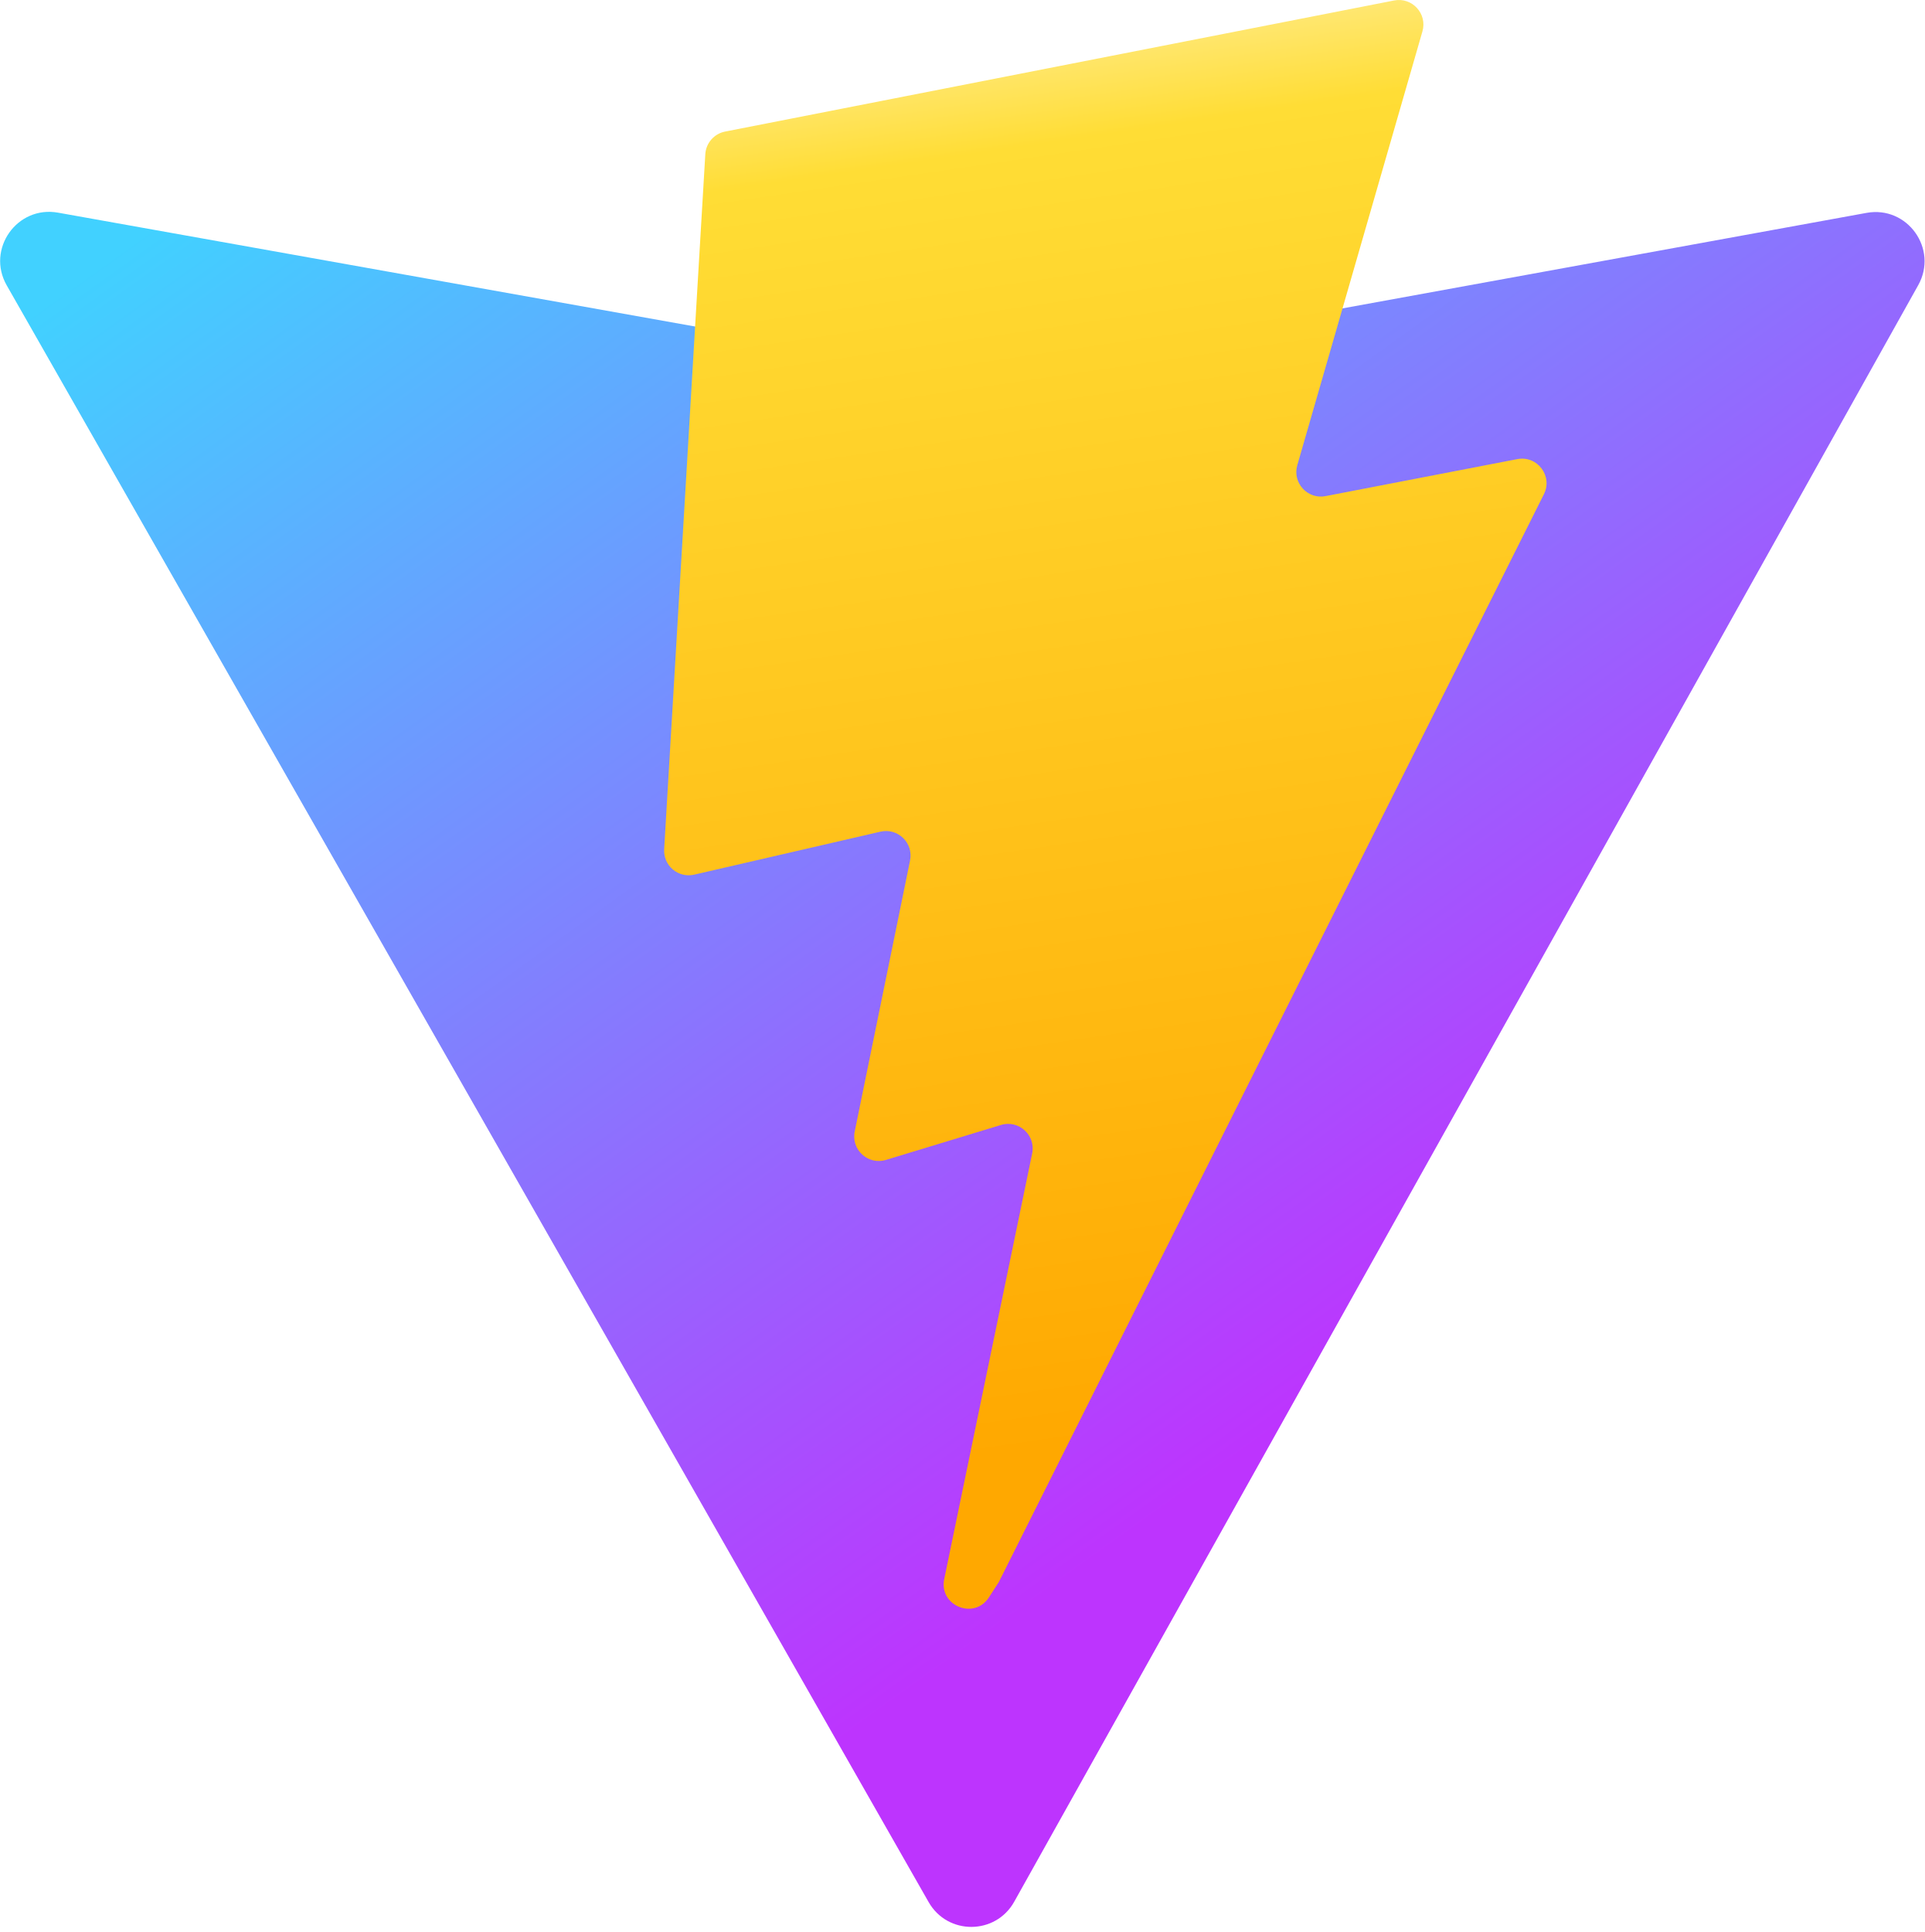
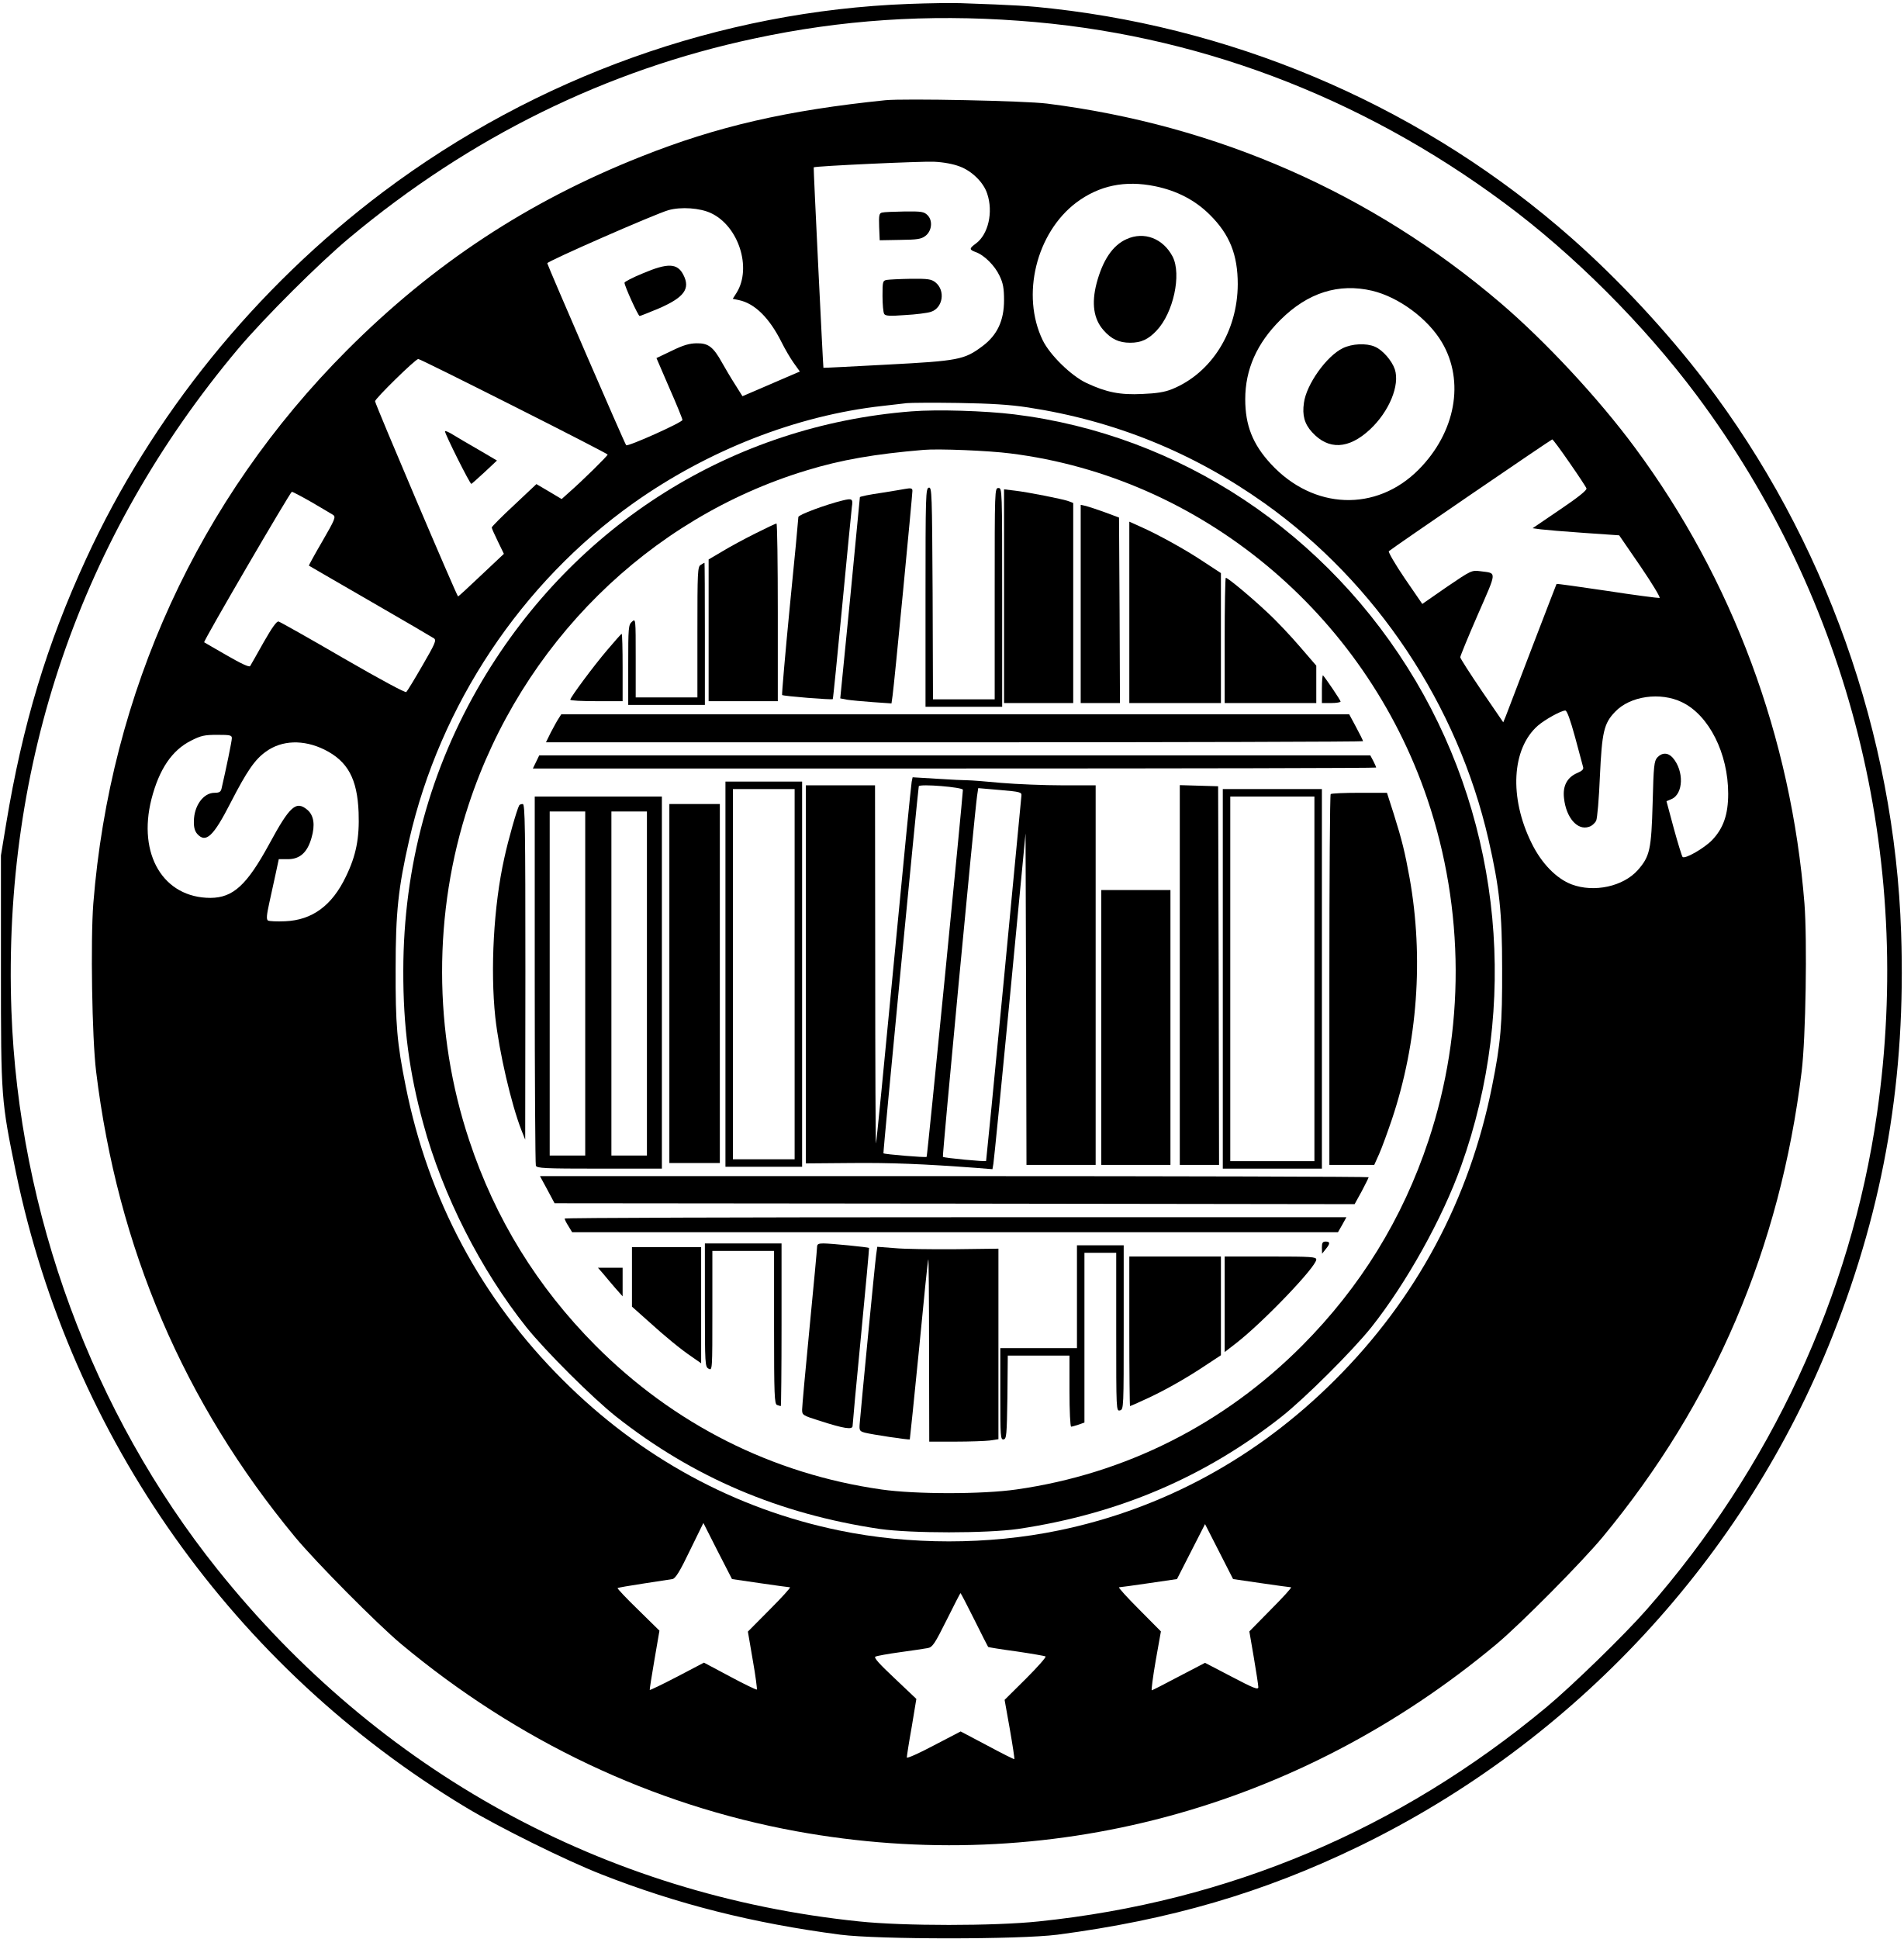
- <svg xmlns="http://www.w3.org/2000/svg" aria-hidden="true" role="img" class="iconify iconify--logos" width="31.88" height="32" preserveAspectRatio="xMidYMid meet" viewBox="0 0 256 257">
-   <defs>
-     <linearGradient id="IconifyId1813088fe1fbc01fb466" x1="-.828%" x2="57.636%" y1="7.652%" y2="78.411%">
-       <stop offset="0%" stop-color="#41D1FF" />
-       <stop offset="100%" stop-color="#BD34FE" />
-     </linearGradient>
-     <linearGradient id="IconifyId1813088fe1fbc01fb467" x1="43.376%" x2="50.316%" y1="2.242%" y2="89.03%">
-       <stop offset="0%" stop-color="#FFEA83" />
-       <stop offset="8.333%" stop-color="#FFDD35" />
-       <stop offset="100%" stop-color="#FFA800" />
-     </linearGradient>
-   </defs>
-   <path fill="url(#IconifyId1813088fe1fbc01fb466)" d="M255.153 37.938L134.897 252.976c-2.483 4.44-8.862 4.466-11.382.048L.875 37.958c-2.746-4.814 1.371-10.646 6.827-9.67l120.385 21.517a6.537 6.537 0 0 0 2.322-.004l117.867-21.483c5.438-.991 9.574 4.796 6.877 9.62Z" />
-   <path fill="url(#IconifyId1813088fe1fbc01fb467)" d="M185.432.063L96.44 17.501a3.268 3.268 0 0 0-2.634 3.014l-5.474 92.456a3.268 3.268 0 0 0 3.997 3.378l24.777-5.718c2.318-.535 4.413 1.507 3.936 3.838l-7.361 36.047c-.495 2.426 1.782 4.5 4.151 3.78l15.304-4.649c2.372-.72 4.652 1.36 4.15 3.788l-11.698 56.621c-.732 3.542 3.979 5.473 5.943 2.437l1.313-2.028l72.516-144.72c1.215-2.423-.88-5.186-3.54-4.672l-25.505 4.922c-2.396.462-4.435-1.77-3.759-4.114l16.646-57.705c.677-2.35-1.37-4.583-3.769-4.113Z" />
+ <svg xmlns="http://www.w3.org/2000/svg" version="1.0" width="1018pt" height="1037pt" viewBox="0 0 1018 1037" preserveAspectRatio="xMidYMid meet">
+   <g transform="translate(0,1037) scale(0.1,-0.1)" fill="#000000" stroke="none">
+     <path d="M4860 10349 c-1007 -38 -1992 -391 -2809 -1004 -685 -515 -1240 -1201 -1591 -1965 -210 -456 -339 -884 -427 -1415 l-28 -170 0 -615 c0 -687 1 -694 81 -1084 295 -1417 1165 -2644 2404 -3391 179 -108 537 -285 726 -359 407 -160 813 -262 1279 -323 205 -26 955 -26 1160 0 602 79 1100 224 1610 471 1155 560 2069 1545 2538 2736 276 700 391 1380 365 2150 -35 1062 -408 2109 -1049 2950 -203 266 -462 545 -714 767 -770 680 -1745 1111 -2775 1227 -121 14 -200 19 -490 29 -47 2 -173 0 -280 -4z m590 -90 c934 -67 1821 -400 2595 -974 369 -273 746 -650 1028 -1027 819 -1097 1164 -2467 966 -3843 -140 -974 -569 -1898 -1231 -2652 -120 -137 -401 -410 -538 -524 -788 -655 -1700 -1040 -2715 -1145 -236 -25 -724 -25 -960 0 -1365 141 -2568 802 -3433 1884 -668 836 -1062 1905 -1101 2987 -47 1320 370 2537 1213 3540 140 166 435 460 596 594 644 538 1374 897 2164 1065 465 100 927 131 1416 95z" />
+     <path d="M4735 9834 c-525 -54 -898 -139 -1305 -301 -606 -240 -1112 -573 -1575 -1037 -793 -795 -1266 -1828 -1356 -2959 -15 -197 -7 -717 15 -897 115 -944 469 -1771 1064 -2490 112 -135 438 -464 567 -572 622 -519 1343 -861 2115 -1002 1339 -244 2685 116 3745 1002 129 108 455 437 567 572 595 719 949 1546 1064 2490 22 180 30 700 15 897 -71 889 -385 1734 -906 2438 -195 264 -480 570 -720 775 -689 588 -1515 951 -2425 1066 -119 15 -762 28 -865 18z m397 -354 c66 -24 129 -86 148 -146 33 -98 6 -217 -60 -266 -37 -27 -37 -33 -2 -46 46 -16 103 -73 128 -127 19 -39 24 -67 24 -131 0 -108 -36 -186 -115 -245 -97 -73 -129 -79 -510 -99 -187 -10 -340 -18 -341 -17 -2 6 -54 1070 -52 1072 8 7 575 33 643 30 50 -2 103 -12 137 -25z m1046 -106 c117 -24 215 -75 293 -153 106 -105 149 -214 149 -371 -1 -253 -140 -475 -351 -561 -39 -16 -83 -23 -159 -26 -120 -6 -193 9 -300 59 -82 39 -195 150 -233 228 -117 241 -35 575 180 737 122 91 260 120 421 87z m-2375 -144 c147 -69 219 -292 137 -425 l-21 -33 33 -7 c85 -18 163 -95 228 -225 18 -36 47 -86 65 -111 l33 -46 -77 -33 c-42 -18 -111 -48 -153 -66 l-77 -33 -39 62 c-22 34 -53 87 -70 117 -47 85 -74 105 -135 104 -39 0 -73 -10 -134 -40 l-82 -39 69 -160 c39 -88 70 -165 70 -171 0 -13 -292 -144 -301 -135 -7 6 -418 956 -422 973 -2 10 575 263 648 284 67 19 169 12 228 -16z m3536 -415 c142 -34 298 -149 373 -276 123 -208 73 -481 -124 -680 -227 -229 -564 -216 -791 30 -97 105 -137 206 -137 346 0 159 62 299 189 425 146 145 311 197 490 155z m-4592 -617 c276 -139 503 -256 503 -259 0 -7 -135 -140 -206 -202 l-40 -36 -67 40 -68 40 -119 -112 c-66 -61 -120 -116 -120 -120 0 -5 15 -38 33 -75 l32 -66 -120 -113 c-66 -63 -122 -114 -125 -115 -6 0 -442 1025 -444 1044 -1 13 216 226 231 226 5 1 234 -113 510 -252z m2751 -7 c464 -71 883 -241 1266 -513 598 -426 1032 -1078 1197 -1798 59 -258 73 -389 73 -690 1 -299 -7 -396 -54 -630 -121 -605 -404 -1135 -840 -1570 -415 -415 -920 -690 -1478 -805 -377 -78 -797 -78 -1174 0 -558 115 -1063 390 -1478 805 -436 435 -719 965 -840 1570 -47 234 -55 331 -54 630 0 301 14 432 73 690 165 720 599 1372 1197 1798 400 284 874 470 1334 521 52 6 111 13 130 15 19 2 143 3 275 1 177 -3 275 -9 373 -24z m2896 -295 c48 -69 89 -131 91 -138 4 -9 -46 -49 -141 -113 l-147 -100 44 -6 c24 -3 128 -12 231 -19 l188 -13 114 -166 c62 -91 108 -167 102 -169 -6 -1 -133 15 -281 38 -148 22 -269 39 -270 37 -1 -1 -59 -153 -130 -337 -70 -184 -134 -350 -141 -369 l-14 -34 -115 168 c-63 93 -115 174 -115 180 0 6 42 109 94 228 104 238 103 220 14 232 -47 6 -49 5 -180 -84 l-131 -91 -94 137 c-51 75 -89 141 -85 145 14 14 867 597 874 598 4 0 45 -56 92 -124z m-6727 -212 c54 -32 106 -62 115 -68 15 -11 9 -25 -58 -141 -41 -70 -73 -129 -72 -130 2 -1 149 -87 328 -190 179 -103 332 -193 341 -199 14 -10 7 -27 -61 -144 -42 -73 -81 -137 -87 -143 -5 -5 -132 63 -338 182 -182 106 -337 193 -345 195 -10 3 -35 -32 -80 -111 -36 -64 -68 -121 -72 -127 -4 -8 -47 12 -125 57 -65 37 -119 69 -121 70 -6 5 461 805 469 805 4 0 52 -25 106 -56z m7330 -1070 c144 -70 246 -274 246 -489 0 -112 -26 -185 -86 -248 -44 -45 -146 -103 -158 -90 -4 5 -25 73 -47 153 l-39 145 26 11 c65 27 69 151 7 222 -25 28 -57 28 -82 1 -17 -19 -20 -44 -25 -243 -7 -250 -15 -286 -79 -359 -78 -88 -234 -122 -354 -77 -82 31 -162 113 -215 222 -120 243 -106 504 34 627 38 33 125 81 147 81 9 0 27 -51 52 -142 21 -79 41 -151 43 -160 4 -12 -5 -21 -31 -32 -54 -23 -79 -69 -71 -135 11 -104 72 -174 133 -153 15 4 32 19 39 33 6 13 15 118 20 239 11 234 21 281 81 343 80 85 243 108 359 51z m-7757 -192 c0 -16 -32 -170 -55 -269 -4 -18 -12 -23 -38 -23 -59 0 -109 -69 -110 -151 -1 -34 5 -54 18 -69 46 -51 86 -14 179 168 87 169 129 230 188 272 85 62 201 66 313 11 125 -62 176 -156 183 -336 5 -137 -13 -230 -68 -343 -74 -155 -180 -233 -325 -239 -44 -2 -85 0 -92 4 -9 7 -7 29 7 93 10 47 26 119 35 160 l16 75 49 0 c64 0 104 36 126 114 20 68 13 119 -21 149 -61 52 -94 23 -205 -182 -120 -220 -193 -287 -314 -288 -252 0 -391 232 -316 528 41 160 110 262 212 313 53 27 72 31 140 31 69 0 78 -2 78 -18z m2825 -4519 c83 -12 154 -22 160 -22 5 -1 -43 -54 -108 -119 l-117 -118 26 -152 c15 -84 24 -155 22 -158 -3 -2 -68 29 -144 70 l-139 74 -143 -75 c-79 -41 -145 -73 -147 -71 -1 1 10 74 25 160 l27 157 -114 112 c-63 61 -112 113 -110 116 3 2 65 13 138 24 74 11 144 22 156 24 16 4 39 40 93 153 l72 147 76 -150 77 -150 150 -22z m2680 0 c83 -12 154 -22 160 -22 5 -1 -43 -54 -107 -118 l-116 -118 24 -140 c13 -77 24 -148 24 -158 0 -16 -25 -6 -143 56 l-142 74 -140 -73 c-77 -41 -142 -74 -145 -74 -3 0 6 71 21 158 l28 157 -117 118 c-64 64 -112 117 -107 118 6 0 78 10 160 22 l150 22 75 147 75 147 75 -147 75 -147 150 -22z m-1534 -195 c39 -79 73 -145 74 -146 2 -2 70 -13 152 -24 81 -12 151 -24 155 -27 4 -4 -43 -57 -105 -119 l-114 -113 28 -157 c15 -86 26 -158 24 -160 -1 -2 -67 31 -145 73 l-142 75 -144 -75 c-79 -42 -144 -71 -144 -64 0 6 11 79 26 162 l25 151 -116 110 c-81 76 -113 111 -103 116 7 4 67 15 133 24 66 9 133 19 148 22 25 5 37 24 100 150 39 79 73 144 74 144 2 0 35 -64 74 -142z" />
+     <path d="M4717 9233 c-15 -4 -17 -14 -15 -76 l3 -72 109 2 c90 1 113 4 135 21 35 26 41 82 12 111 -19 19 -32 21 -123 20 -57 -1 -111 -3 -121 -6z" />
+     <path d="M4743 8873 c-22 -4 -23 -9 -23 -86 0 -45 4 -88 9 -96 7 -11 30 -12 112 -6 57 3 119 11 137 17 65 20 80 114 25 158 -22 17 -39 20 -132 19 -58 -1 -116 -4 -128 -6z" />
+     <path d="M6025 9091 c-74 -33 -127 -112 -160 -236 -28 -108 -16 -191 37 -251 42 -48 83 -67 143 -67 58 0 97 18 141 65 90 95 134 300 86 395 -51 98 -153 137 -247 94z" />
+     <path d="M3438 8908 c-54 -22 -98 -45 -98 -50 0 -17 73 -178 81 -178 4 0 51 19 104 41 135 59 168 105 130 179 -32 63 -83 65 -217 8z" />
+     <path d="M7182 8508 c-87 -42 -195 -194 -208 -292 -10 -67 3 -113 43 -157 88 -97 196 -92 310 14 103 96 161 237 133 322 -16 47 -66 104 -107 121 -47 20 -121 16 -171 -8z" />
+     <path d="M2380 8063 c0 -15 134 -283 141 -281 4 2 36 31 72 64 l65 61 -97 57 c-53 30 -115 67 -138 81 -24 15 -43 23 -43 18z" />
+     <path d="M4875 8170 c-958 -75 -1800 -604 -2297 -1442 -278 -469 -420 -993 -421 -1548 -1 -300 32 -547 107 -820 105 -384 306 -780 552 -1089 102 -127 354 -378 479 -477 412 -325 872 -521 1410 -601 169 -24 571 -24 740 0 537 80 999 277 1410 601 125 99 377 350 479 477 188 237 381 583 481 864 307 857 217 1816 -243 2593 -469 791 -1261 1317 -2148 1426 -156 19 -411 27 -549 16z m529 -225 c1017 -127 1893 -853 2230 -1848 200 -592 202 -1238 6 -1827 -139 -419 -364 -783 -675 -1096 -419 -421 -946 -687 -1530 -770 -181 -26 -539 -26 -720 0 -584 83 -1111 349 -1530 770 -311 313 -536 677 -675 1096 -193 578 -194 1221 -3 1798 283 859 962 1530 1806 1786 186 57 366 88 627 110 78 7 349 -4 464 -19z" />
+     <path d="M4968 7762 c-17 -3 -18 -39 -18 -588 l0 -584 205 0 205 0 0 585 c0 578 0 585 -20 585 -20 0 -20 -7 -20 -565 l0 -565 -165 0 -165 0 -2 568 c-3 534 -4 567 -20 564z" />
+     <path d="M4840 7755 c-8 -2 -66 -11 -127 -21 -62 -9 -113 -19 -114 -23 0 -3 -24 -247 -52 -541 l-53 -535 36 -7 c19 -3 81 -9 137 -13 l101 -7 6 43 c8 51 106 1072 106 1094 0 14 -8 16 -40 10z" />
+     <path d="M5370 7181 l0 -571 185 0 185 0 0 535 0 535 -23 9 c-32 12 -220 49 -289 57 l-58 7 0 -572z" />
+     <path d="M4505 7693 c-89 -22 -235 -76 -235 -88 0 -8 -20 -224 -46 -481 -25 -256 -43 -468 -41 -471 6 -6 266 -27 271 -22 2 2 24 225 50 494 26 270 49 509 52 533 7 45 2 48 -51 35z" />
+     <path d="M5780 7140 l0 -530 105 0 105 0 -2 496 -3 496 -75 28 c-41 15 -87 30 -102 34 l-28 6 0 -530z" />
+     <path d="M6040 7095 l0 -485 245 0 245 0 0 348 0 347 -93 61 c-97 65 -244 146 -339 188 l-58 26 0 -485z" />
+     <path d="M4040 7517 c-58 -29 -138 -72 -177 -96 l-73 -43 0 -379 0 -379 185 0 185 0 0 475 c0 261 -3 475 -7 475 -5 0 -55 -24 -113 -53z" />
+     <path d="M3748 7349 c-17 -9 -18 -37 -18 -359 l0 -350 -165 0 -165 0 0 212 c0 210 0 211 -20 193 -19 -17 -20 -31 -20 -232 l0 -213 205 0 205 0 0 380 c0 209 -1 380 -2 380 -2 0 -11 -5 -20 -11z" />
+     <path d="M6550 6945 l0 -335 245 0 245 0 0 100 0 100 -88 102 c-49 57 -126 139 -173 182 -88 83 -212 186 -223 186 -3 0 -6 -151 -6 -335z" />
+     <path d="M3248 6894 c-75 -88 -197 -253 -198 -266 0 -5 63 -8 140 -8 l140 0 0 180 c0 99 -2 180 -5 180 -3 0 -37 -39 -77 -86z" />
+     <path d="M7070 6687 l0 -77 50 0 c28 0 50 4 50 8 0 7 -80 125 -94 140 -3 3 -6 -29 -6 -71z" />
+     <path d="M2988 6528 c-9 -13 -27 -47 -42 -75 l-26 -53 2185 0 c1202 0 2185 3 2185 6 0 4 -17 38 -37 75 l-37 69 -2107 0 -2107 0 -14 -22z" />
+     <path d="M2867 6295 l-17 -35 2255 0 c1240 0 2255 2 2255 5 0 4 -7 19 -15 35 l-16 30 -2222 0 -2223 0 -17 -35z" />
+     <path d="M4876 6189 c-3 -13 -46 -451 -96 -974 -50 -522 -92 -954 -95 -960 -2 -5 -4 423 -4 953 l-1 962 -185 0 -185 0 0 -1011 0 -1011 243 2 c215 2 386 -5 668 -26 l87 -7 5 29 c3 16 43 420 89 898 l83 869 3 -887 2 -886 185 0 185 0 0 1015 0 1015 -177 0 c-98 0 -245 6 -328 13 -82 8 -163 14 -180 14 -16 0 -89 3 -162 8 l-132 8 -5 -24z m274 -43 c-1 -40 -190 -1960 -194 -1963 -5 -5 -227 14 -231 19 -3 4 185 1950 189 1963 5 14 236 -5 236 -19z m313 -31 c-1 -11 -43 -454 -94 -985 -51 -531 -94 -967 -95 -969 -4 -5 -224 16 -231 22 -4 4 168 1827 183 1932 l6 40 116 -10 c108 -9 117 -12 115 -30z" />
+     <path d="M3880 5160 l0 -1030 205 0 205 0 0 1030 0 1030 -205 0 -205 0 0 -1030z m370 0 l0 -990 -165 0 -165 0 0 990 0 990 165 0 165 0 0 -990z" />
+     <path d="M6310 5155 l0 -1015 105 0 105 0 -2 1013 -3 1012 -102 3 -103 3 0 -1016z" />
+     <path d="M6540 5135 l0 -1015 265 0 265 0 0 1015 0 1015 -265 0 -265 0 0 -1015z m490 0 l0 -975 -225 0 -225 0 0 975 0 975 225 0 225 0 0 -975z" />
+     <path d="M7117 6123 c-4 -3 -7 -451 -7 -995 l0 -988 120 0 120 0 26 58 c14 31 45 116 69 187 137 410 170 864 94 1290 -25 137 -40 200 -85 343 l-36 112 -147 0 c-81 0 -151 -3 -154 -7z" />
+     <path d="M2860 5131 c0 -539 3 -986 6 -995 5 -14 45 -16 340 -16 l334 0 0 995 0 995 -340 0 -340 0 0 -979z m270 -21 l0 -920 -95 0 -95 0 0 920 0 920 95 0 95 0 0 -920z m330 0 l0 -920 -95 0 -95 0 0 920 0 920 95 0 95 0 0 -920z" />
+     <path d="M2777 6063 c-12 -21 -58 -181 -80 -283 -57 -255 -75 -596 -48 -850 21 -188 85 -464 140 -605 l20 -50 1 898 c0 774 -2 897 -14 897 -8 0 -17 -3 -19 -7z" />
+     <path d="M3580 5110 l0 -960 135 0 135 0 0 960 0 960 -135 0 -135 0 0 -960z" />
+     <path d="M5890 4875 l0 -735 185 0 185 0 0 735 0 735 -185 0 -185 0 0 -735z" />
+     <path d="M2927 4008 l39 -73 2140 -2 2139 -3 38 69 c20 38 37 72 37 75 0 3 -997 6 -2216 6 l-2216 0 39 -72z" />
+     <path d="M3020 3853 c0 -5 9 -23 20 -40 l20 -33 2048 0 2048 0 23 40 22 40 -2090 0 c-1150 0 -2091 -3 -2091 -7z" />
+     <path d="M7070 3698 l1 -33 19 24 c25 30 25 41 0 41 -16 0 -20 -7 -20 -32z" />
+     <path d="M3770 3390 c0 -319 1 -330 20 -340 20 -11 20 -8 20 310 l0 320 165 0 165 0 0 -409 c0 -364 2 -410 16 -415 9 -3 18 -6 20 -6 2 0 4 196 4 435 l0 435 -205 0 -205 0 0 -330z" />
+     <path d="M4370 3701 c0 -11 -18 -204 -40 -430 -22 -225 -40 -423 -40 -440 0 -29 3 -31 95 -60 128 -41 175 -49 175 -27 0 9 20 226 45 482 25 257 44 468 43 470 -5 4 -204 24 -244 24 -27 0 -34 -4 -34 -19z" />
+     <path d="M5760 3435 l0 -275 -205 0 -205 0 0 -246 c0 -228 1 -245 18 -242 15 3 17 23 20 226 l2 222 165 0 165 0 0 -190 c0 -104 4 -190 9 -190 4 0 22 5 40 11 l31 11 0 454 0 454 85 0 85 0 0 -424 c0 -419 0 -424 20 -419 20 5 20 14 20 444 l0 439 -125 0 -125 0 0 -275z" />
+     <path d="M3380 3541 l0 -159 83 -74 c96 -87 176 -153 241 -197 l46 -32 0 311 0 310 -185 0 -185 0 0 -159z" />
+     <path d="M4686 3659 c-6 -41 -81 -816 -88 -903 -3 -37 0 -40 27 -48 39 -10 237 -40 241 -36 1 2 23 217 49 478 25 261 47 480 50 485 2 6 4 -212 4 -482 l1 -493 139 0 c76 0 159 3 185 6 l46 7 0 509 0 510 -232 -3 c-128 -1 -274 1 -325 6 l-91 7 -6 -43z" />
+     <path d="M6040 3250 c0 -220 2 -400 4 -400 2 0 38 16 79 35 96 43 219 112 325 183 l82 54 0 264 0 264 -245 0 -245 0 0 -400z" />
+     <path d="M6550 3394 l0 -255 62 48 c143 111 428 408 428 447 0 14 -25 16 -245 16 l-245 0 0 -256z" />
+     <path d="M3226 3558 c15 -18 44 -53 65 -77 l39 -44 0 77 0 76 -66 0 -66 0 28 -32z" />
+   </g>
</svg>
